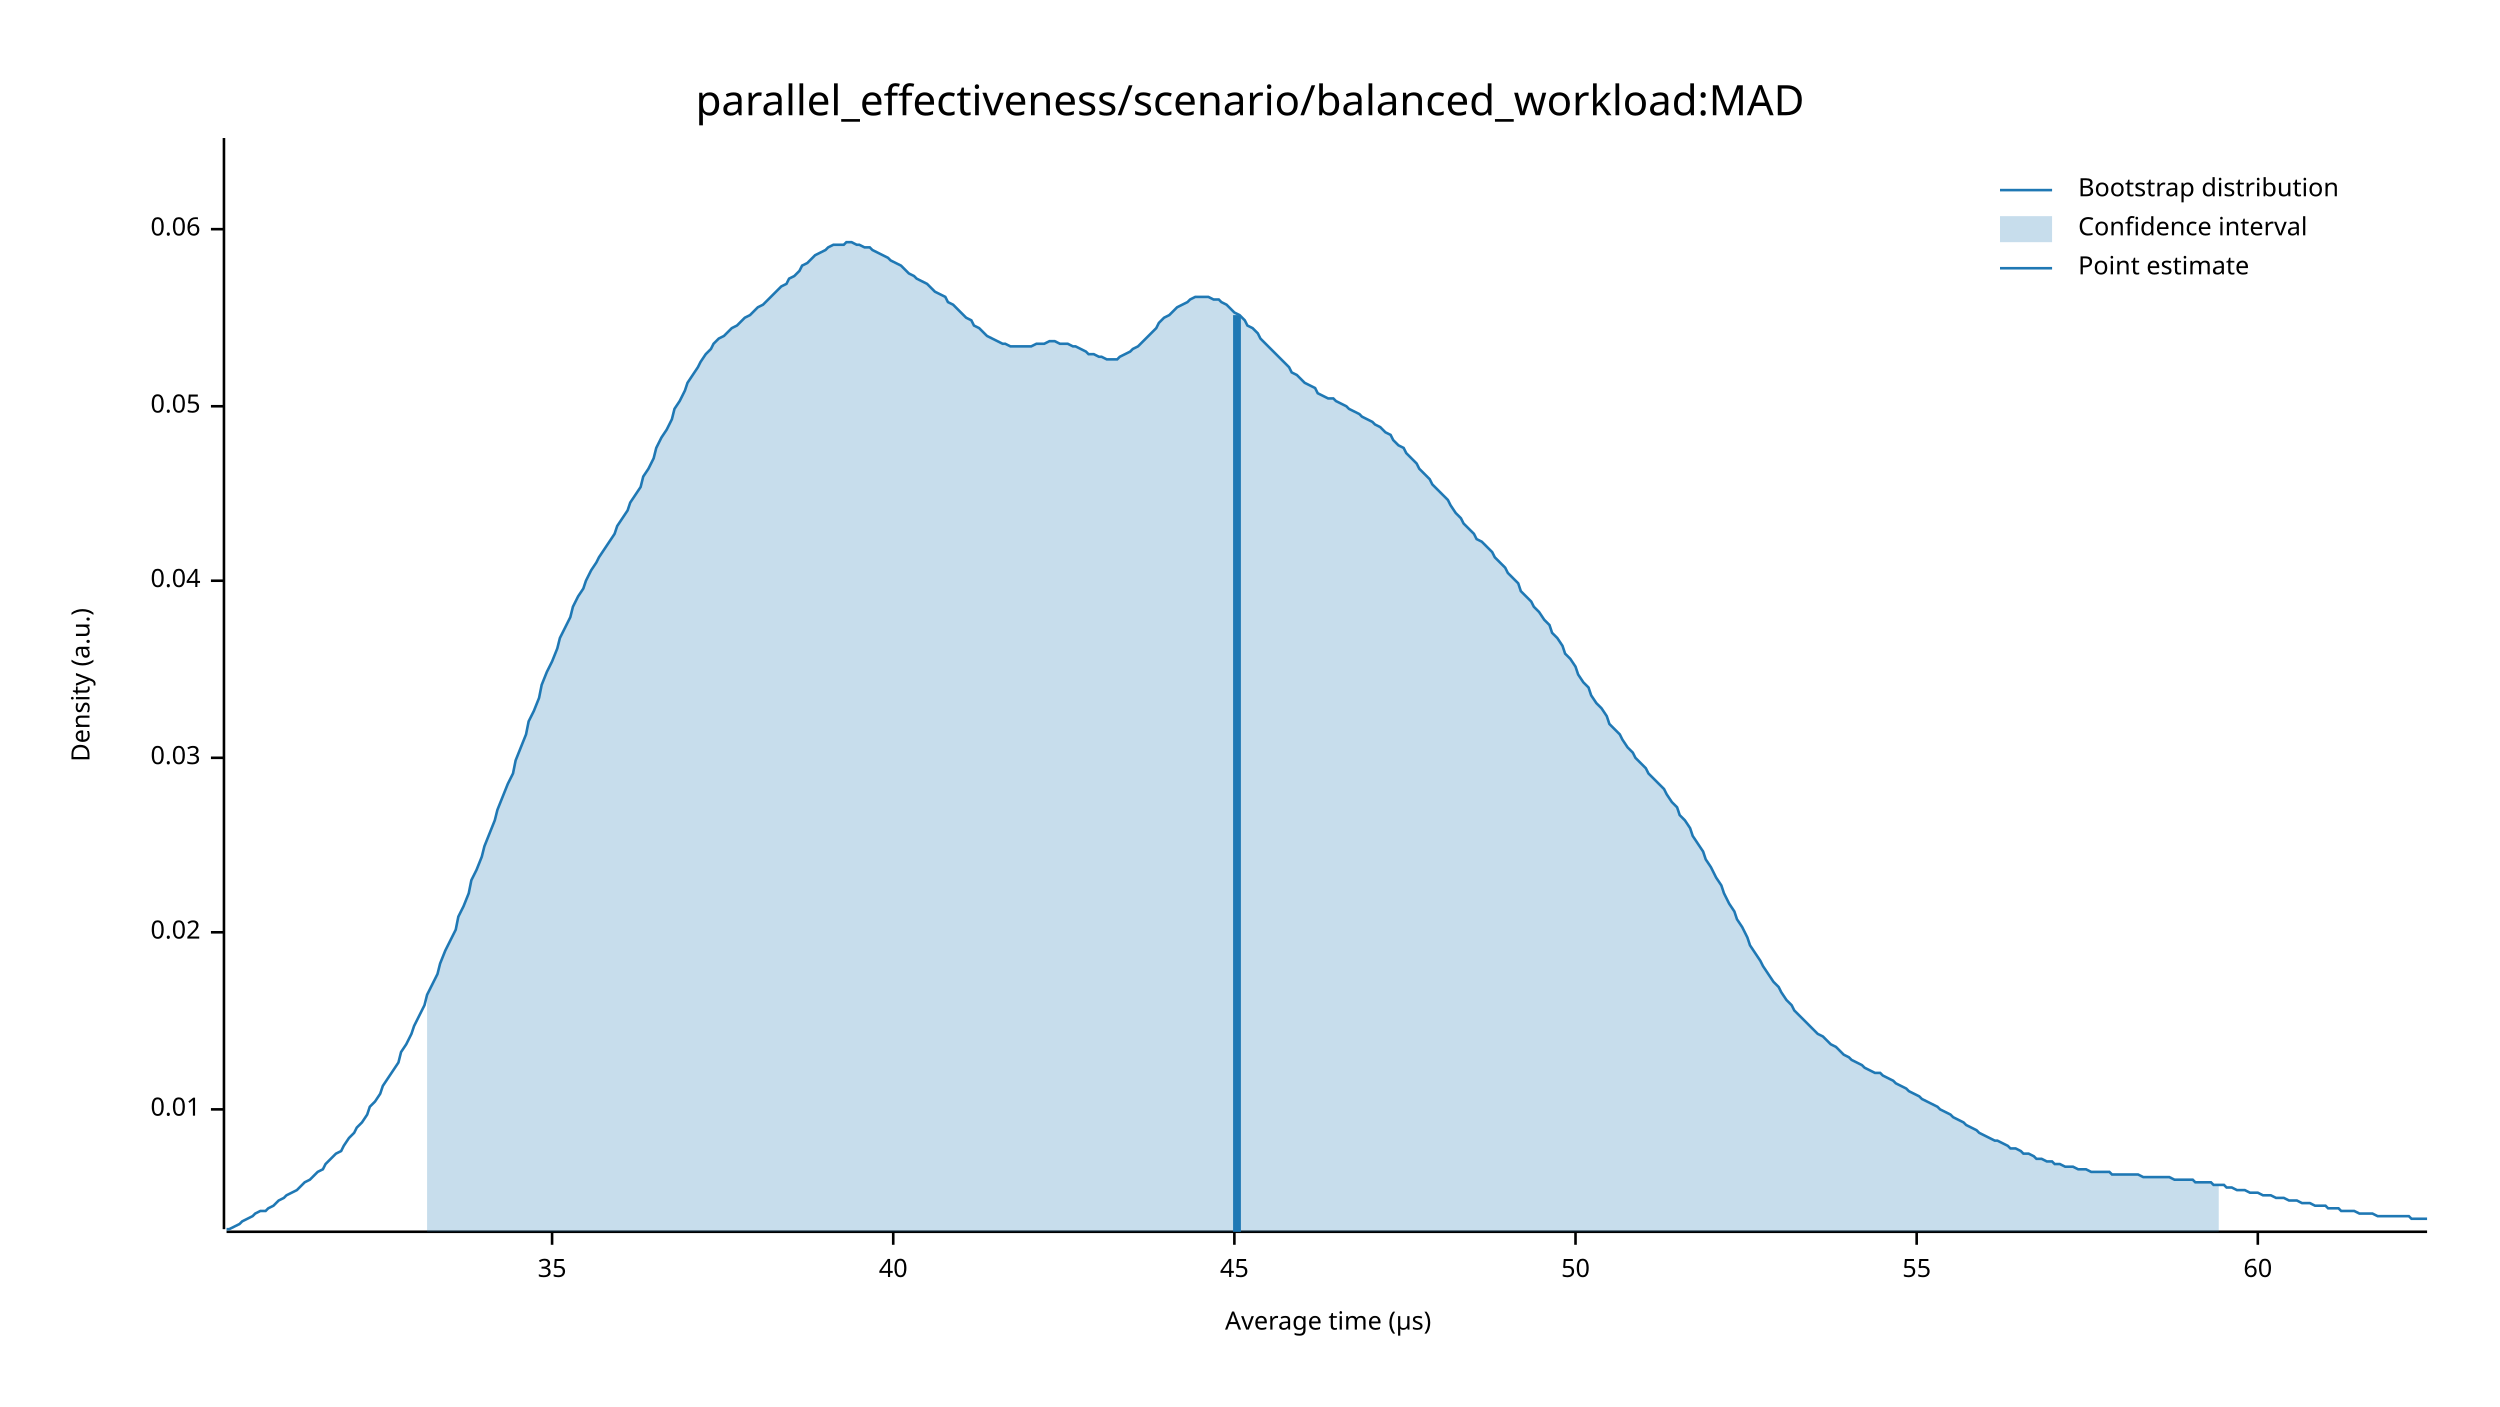
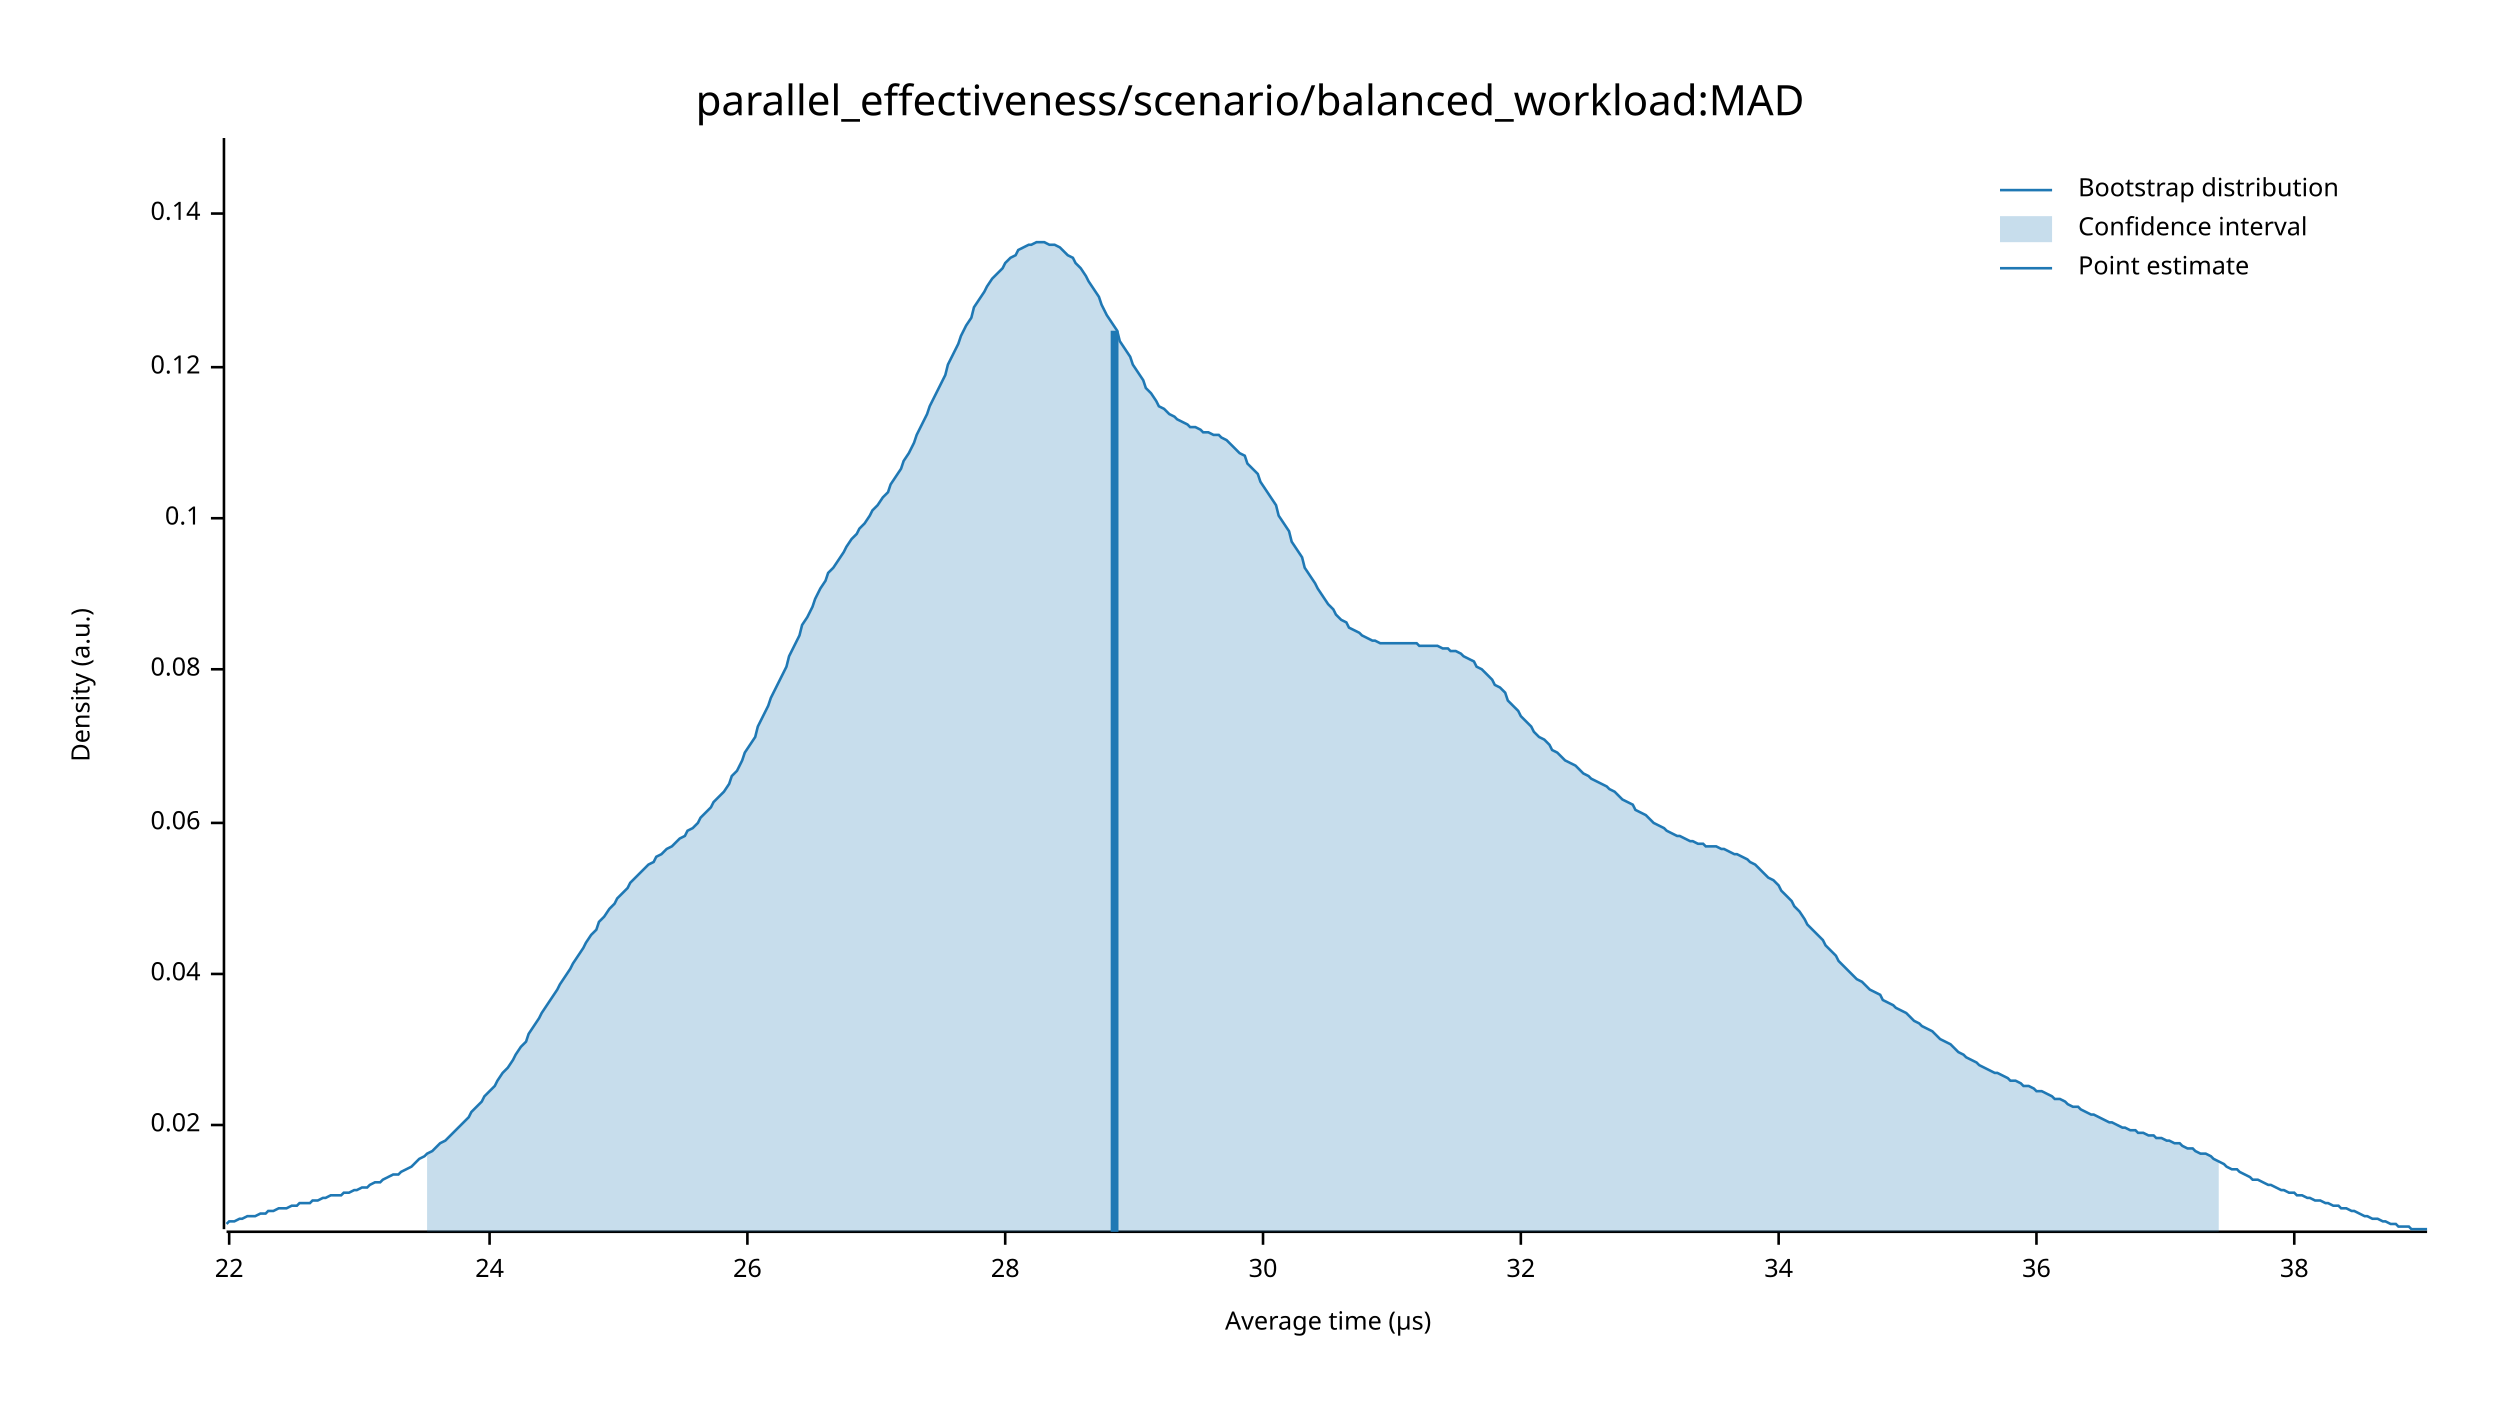
<svg xmlns="http://www.w3.org/2000/svg" width="960" height="540" viewBox="0 0 960 540">
  <text x="480" y="32" dy="0.76em" text-anchor="middle" font-family="sans-serif" font-size="16.129" opacity="1" fill="#000000">
parallel_effectiveness/scenario/balanced_workload:MAD
</text>
  <text x="27" y="263" dy="0.76em" text-anchor="middle" font-family="sans-serif" font-size="9.677" opacity="1" fill="#000000" transform="rotate(270, 27, 263)">
Density (a.u.)
</text>
  <text x="510" y="513" dy="-0.5ex" text-anchor="middle" font-family="sans-serif" font-size="9.677" opacity="1" fill="#000000">
Average time (µs)
</text>
  <polyline fill="none" opacity="1" stroke="#000000" stroke-width="1" points="86,53 86,472 " />
-   <text x="77" y="426" dy="0.5ex" text-anchor="end" font-family="sans-serif" font-size="9.677" opacity="1" fill="#000000">
- 0.01
- </text>
-   <polyline fill="none" opacity="1" stroke="#000000" stroke-width="1" points="81,426 86,426 " />
-   <text x="77" y="358" dy="0.5ex" text-anchor="end" font-family="sans-serif" font-size="9.677" opacity="1" fill="#000000">
+   <text x="77" y="432" dy="0.5ex" text-anchor="end" font-family="sans-serif" font-size="9.677" opacity="1" fill="#000000">
0.02
</text>
-   <polyline fill="none" opacity="1" stroke="#000000" stroke-width="1" points="81,358 86,358 " />
-   <text x="77" y="291" dy="0.5ex" text-anchor="end" font-family="sans-serif" font-size="9.677" opacity="1" fill="#000000">
- 0.03
- </text>
-   <polyline fill="none" opacity="1" stroke="#000000" stroke-width="1" points="81,291 86,291 " />
-   <text x="77" y="223" dy="0.5ex" text-anchor="end" font-family="sans-serif" font-size="9.677" opacity="1" fill="#000000">
+   <polyline fill="none" opacity="1" stroke="#000000" stroke-width="1" points="81,432 86,432 " />
+   <text x="77" y="374" dy="0.5ex" text-anchor="end" font-family="sans-serif" font-size="9.677" opacity="1" fill="#000000">
0.04
</text>
-   <polyline fill="none" opacity="1" stroke="#000000" stroke-width="1" points="81,223 86,223 " />
-   <text x="77" y="156" dy="0.5ex" text-anchor="end" font-family="sans-serif" font-size="9.677" opacity="1" fill="#000000">
- 0.05
- </text>
-   <polyline fill="none" opacity="1" stroke="#000000" stroke-width="1" points="81,156 86,156 " />
-   <text x="77" y="88" dy="0.5ex" text-anchor="end" font-family="sans-serif" font-size="9.677" opacity="1" fill="#000000">
+   <polyline fill="none" opacity="1" stroke="#000000" stroke-width="1" points="81,374 86,374 " />
+   <text x="77" y="316" dy="0.5ex" text-anchor="end" font-family="sans-serif" font-size="9.677" opacity="1" fill="#000000">
0.06
</text>
-   <polyline fill="none" opacity="1" stroke="#000000" stroke-width="1" points="81,88 86,88 " />
+   <polyline fill="none" opacity="1" stroke="#000000" stroke-width="1" points="81,316 86,316 " />
+   <text x="77" y="257" dy="0.5ex" text-anchor="end" font-family="sans-serif" font-size="9.677" opacity="1" fill="#000000">
+ 0.08
+ </text>
+   <polyline fill="none" opacity="1" stroke="#000000" stroke-width="1" points="81,257 86,257 " />
+   <text x="77" y="199" dy="0.5ex" text-anchor="end" font-family="sans-serif" font-size="9.677" opacity="1" fill="#000000">
+ 0.1
+ </text>
+   <polyline fill="none" opacity="1" stroke="#000000" stroke-width="1" points="81,199 86,199 " />
+   <text x="77" y="141" dy="0.5ex" text-anchor="end" font-family="sans-serif" font-size="9.677" opacity="1" fill="#000000">
+ 0.12
+ </text>
+   <polyline fill="none" opacity="1" stroke="#000000" stroke-width="1" points="81,141 86,141 " />
+   <text x="77" y="82" dy="0.5ex" text-anchor="end" font-family="sans-serif" font-size="9.677" opacity="1" fill="#000000">
+ 0.14
+ </text>
+   <polyline fill="none" opacity="1" stroke="#000000" stroke-width="1" points="81,82 86,82 " />
  <polyline fill="none" opacity="1" stroke="#000000" stroke-width="1" points="87,473 932,473 " />
-   <text x="212" y="483" dy="0.76em" text-anchor="middle" font-family="sans-serif" font-size="9.677" opacity="1" fill="#000000">
- 35
+   <text x="88" y="483" dy="0.76em" text-anchor="middle" font-family="sans-serif" font-size="9.677" opacity="1" fill="#000000">
+ 22
</text>
-   <polyline fill="none" opacity="1" stroke="#000000" stroke-width="1" points="212,473 212,478 " />
-   <text x="343" y="483" dy="0.76em" text-anchor="middle" font-family="sans-serif" font-size="9.677" opacity="1" fill="#000000">
- 40
+   <polyline fill="none" opacity="1" stroke="#000000" stroke-width="1" points="88,473 88,478 " />
+   <text x="188" y="483" dy="0.76em" text-anchor="middle" font-family="sans-serif" font-size="9.677" opacity="1" fill="#000000">
+ 24
</text>
-   <polyline fill="none" opacity="1" stroke="#000000" stroke-width="1" points="343,473 343,478 " />
-   <text x="474" y="483" dy="0.76em" text-anchor="middle" font-family="sans-serif" font-size="9.677" opacity="1" fill="#000000">
- 45
+   <polyline fill="none" opacity="1" stroke="#000000" stroke-width="1" points="188,473 188,478 " />
+   <text x="287" y="483" dy="0.76em" text-anchor="middle" font-family="sans-serif" font-size="9.677" opacity="1" fill="#000000">
+ 26
</text>
-   <polyline fill="none" opacity="1" stroke="#000000" stroke-width="1" points="474,473 474,478 " />
-   <text x="605" y="483" dy="0.76em" text-anchor="middle" font-family="sans-serif" font-size="9.677" opacity="1" fill="#000000">
- 50
+   <polyline fill="none" opacity="1" stroke="#000000" stroke-width="1" points="287,473 287,478 " />
+   <text x="386" y="483" dy="0.76em" text-anchor="middle" font-family="sans-serif" font-size="9.677" opacity="1" fill="#000000">
+ 28
</text>
-   <polyline fill="none" opacity="1" stroke="#000000" stroke-width="1" points="605,473 605,478 " />
-   <text x="736" y="483" dy="0.76em" text-anchor="middle" font-family="sans-serif" font-size="9.677" opacity="1" fill="#000000">
- 55
+   <polyline fill="none" opacity="1" stroke="#000000" stroke-width="1" points="386,473 386,478 " />
+   <text x="485" y="483" dy="0.76em" text-anchor="middle" font-family="sans-serif" font-size="9.677" opacity="1" fill="#000000">
+ 30
</text>
-   <polyline fill="none" opacity="1" stroke="#000000" stroke-width="1" points="736,473 736,478 " />
-   <text x="867" y="483" dy="0.76em" text-anchor="middle" font-family="sans-serif" font-size="9.677" opacity="1" fill="#000000">
- 60
+   <polyline fill="none" opacity="1" stroke="#000000" stroke-width="1" points="485,473 485,478 " />
+   <text x="584" y="483" dy="0.76em" text-anchor="middle" font-family="sans-serif" font-size="9.677" opacity="1" fill="#000000">
+ 32
</text>
-   <polyline fill="none" opacity="1" stroke="#000000" stroke-width="1" points="867,473 867,478 " />
-   <polyline fill="none" opacity="1" stroke="#1F78B4" stroke-width="1" points="87,472 88,472 90,471 92,470 93,469 95,468 97,467 98,466 100,465 102,465 103,464 105,463 107,461 109,460 110,459 112,458 114,457 115,456 117,454 119,453 120,452 122,450 124,449 125,447 127,445 129,443 131,442 132,440 134,437 136,435 137,433 139,431 141,428 142,425 144,423 146,420 147,417 149,414 151,411 153,408 154,404 156,401 158,397 159,394 161,390 163,386 164,382 166,378 168,374 169,370 171,365 173,361 175,357 176,352 178,348 180,343 181,338 183,334 185,329 186,325 188,320 190,315 191,311 193,306 195,301 197,297 198,292 200,287 202,282 203,277 205,273 207,268 208,263 210,258 212,254 214,249 215,245 217,241 219,237 220,233 222,229 224,226 225,223 227,219 229,216 230,214 232,211 234,208 236,205 237,202 239,199 241,196 242,193 244,190 246,187 247,183 249,180 251,176 252,172 254,168 256,165 258,161 259,157 261,154 263,150 264,147 266,144 268,141 269,139 271,136 273,134 274,132 276,130 278,129 280,127 281,126 283,125 285,123 286,122 288,121 290,119 291,118 293,117 295,115 296,114 298,112 300,110 302,109 303,107 305,106 307,104 308,102 310,101 312,99 313,98 315,97 317,96 318,95 320,94 322,94 324,94 325,93 327,93 329,94 330,94 332,95 334,95 335,96 337,97 339,98 341,99 342,100 344,101 346,102 347,103 349,105 351,106 352,107 354,108 356,109 357,110 359,112 361,113 363,114 364,116 366,117 368,119 369,120 371,122 373,123 374,125 376,126 378,128 379,129 381,130 383,131 385,132 386,132 388,133 390,133 391,133 393,133 395,133 396,133 398,132 400,132 401,132 403,131 405,131 407,132 408,132 410,132 412,133 413,133 415,134 417,135 418,136 420,136 422,137 423,137 425,138 427,138 429,138 430,137 432,136 434,135 435,134 437,133 439,131 440,130 442,128 444,126 445,124 447,122 449,121 451,119 452,118 454,117 456,116 457,115 459,114 461,114 462,114 464,114 466,115 468,115 469,116 471,117 473,119 474,120 476,121 478,123 479,125 481,126 483,128 484,130 486,132 488,134 490,136 491,137 493,139 495,141 496,143 498,144 500,146 501,147 503,148 505,149 506,151 508,152 510,153 512,153 513,154 515,155 517,156 518,157 520,158 522,159 523,160 525,161 527,162 528,163 530,164 532,166 534,167 535,169 537,171 539,172 540,174 542,176 544,178 545,180 547,182 549,184 550,186 552,188 554,190 556,192 557,194 559,197 561,199 562,201 564,203 566,205 567,207 569,208 571,210 573,212 574,214 576,216 578,218 579,220 581,222 583,224 584,227 586,229 588,231 589,233 591,235 593,238 595,240 596,243 598,245 600,248 601,251 603,253 605,256 606,259 608,262 610,264 611,267 613,270 615,272 617,275 618,278 620,280 622,282 623,284 625,287 627,289 628,291 630,293 632,295 633,297 635,299 637,301 639,303 640,305 642,308 644,310 645,313 647,315 649,318 650,321 652,324 654,327 655,330 657,333 659,337 661,340 662,343 664,347 666,350 667,353 669,356 671,360 672,363 674,366 676,369 677,371 679,374 681,377 683,379 684,381 686,384 688,386 689,388 691,390 693,392 694,393 696,395 698,397 700,398 701,399 703,401 705,402 706,403 708,405 710,406 711,407 713,408 715,409 716,410 718,411 720,412 722,412 723,413 725,414 727,415 728,416 730,417 732,418 733,419 735,420 737,421 738,422 740,423 742,424 744,425 745,426 747,427 749,428 750,429 752,430 754,431 755,432 757,433 759,434 760,435 762,436 764,437 766,438 767,438 769,439 771,440 772,441 774,441 776,442 777,443 779,443 781,444 782,445 784,445 786,446 788,446 789,447 791,447 793,448 794,448 796,448 798,449 799,449 801,449 803,450 804,450 806,450 808,450 810,450 811,451 813,451 815,451 816,451 818,451 820,451 821,451 823,452 825,452 827,452 828,452 830,452 832,452 833,452 835,453 837,453 838,453 840,453 842,453 843,454 845,454 847,454 849,454 850,455 852,455 854,455 855,456 857,456 859,457 860,457 862,457 864,458 865,458 867,458 869,459 871,459 872,459 874,460 876,460 877,460 879,461 881,461 882,461 884,462 886,462 887,462 889,463 891,463 893,463 894,464 896,464 898,464 899,465 901,465 903,465 904,465 906,466 908,466 909,466 911,466 913,467 915,467 916,467 918,467 920,467 921,467 923,467 925,467 926,468 928,468 930,468 932,468 " />
-   <polygon opacity="0.25" fill="#1F78B4" points="164,382 166,378 168,374 169,370 171,365 173,361 175,357 176,352 178,348 180,343 181,338 183,334 185,329 186,325 188,320 190,315 191,311 193,306 195,301 197,297 198,292 200,287 202,282 203,277 205,273 207,268 208,263 210,258 212,254 214,249 215,245 217,241 219,237 220,233 222,229 224,226 225,223 227,219 229,216 230,214 232,211 234,208 236,205 237,202 239,199 241,196 242,193 244,190 246,187 247,183 249,180 251,176 252,172 254,168 256,165 258,161 259,157 261,154 263,150 264,147 266,144 268,141 269,139 271,136 273,134 274,132 276,130 278,129 280,127 281,126 283,125 285,123 286,122 288,121 290,119 291,118 293,117 295,115 296,114 298,112 300,110 302,109 303,107 305,106 307,104 308,102 310,101 312,99 313,98 315,97 317,96 318,95 320,94 322,94 324,94 325,93 327,93 329,94 330,94 332,95 334,95 335,96 337,97 339,98 341,99 342,100 344,101 346,102 347,103 349,105 351,106 352,107 354,108 356,109 357,110 359,112 361,113 363,114 364,116 366,117 368,119 369,120 371,122 373,123 374,125 376,126 378,128 379,129 381,130 383,131 385,132 386,132 388,133 390,133 391,133 393,133 395,133 396,133 398,132 400,132 401,132 403,131 405,131 407,132 408,132 410,132 412,133 413,133 415,134 417,135 418,136 420,136 422,137 423,137 425,138 427,138 429,138 430,137 432,136 434,135 435,134 437,133 439,131 440,130 442,128 444,126 445,124 447,122 449,121 451,119 452,118 454,117 456,116 457,115 459,114 461,114 462,114 464,114 466,115 468,115 469,116 471,117 473,119 474,120 476,121 478,123 479,125 481,126 483,128 484,130 486,132 488,134 490,136 491,137 493,139 495,141 496,143 498,144 500,146 501,147 503,148 505,149 506,151 508,152 510,153 512,153 513,154 515,155 517,156 518,157 520,158 522,159 523,160 525,161 527,162 528,163 530,164 532,166 534,167 535,169 537,171 539,172 540,174 542,176 544,178 545,180 547,182 549,184 550,186 552,188 554,190 556,192 557,194 559,197 561,199 562,201 564,203 566,205 567,207 569,208 571,210 573,212 574,214 576,216 578,218 579,220 581,222 583,224 584,227 586,229 588,231 589,233 591,235 593,238 595,240 596,243 598,245 600,248 601,251 603,253 605,256 606,259 608,262 610,264 611,267 613,270 615,272 617,275 618,278 620,280 622,282 623,284 625,287 627,289 628,291 630,293 632,295 633,297 635,299 637,301 639,303 640,305 642,308 644,310 645,313 647,315 649,318 650,321 652,324 654,327 655,330 657,333 659,337 661,340 662,343 664,347 666,350 667,353 669,356 671,360 672,363 674,366 676,369 677,371 679,374 681,377 683,379 684,381 686,384 688,386 689,388 691,390 693,392 694,393 696,395 698,397 700,398 701,399 703,401 705,402 706,403 708,405 710,406 711,407 713,408 715,409 716,410 718,411 720,412 722,412 723,413 725,414 727,415 728,416 730,417 732,418 733,419 735,420 737,421 738,422 740,423 742,424 744,425 745,426 747,427 749,428 750,429 752,430 754,431 755,432 757,433 759,434 760,435 762,436 764,437 766,438 767,438 769,439 771,440 772,441 774,441 776,442 777,443 779,443 781,444 782,445 784,445 786,446 788,446 789,447 791,447 793,448 794,448 796,448 798,449 799,449 801,449 803,450 804,450 806,450 808,450 810,450 811,451 813,451 815,451 816,451 818,451 820,451 821,451 823,452 825,452 827,452 828,452 830,452 832,452 833,452 835,453 837,453 838,453 840,453 842,453 843,454 845,454 847,454 849,454 850,455 852,455 852,473 164,473 " />
-   <polyline fill="none" opacity="1" stroke="#1F78B4" stroke-width="3" points="475,473 475,121 " />
+   <polyline fill="none" opacity="1" stroke="#000000" stroke-width="1" points="584,473 584,478 " />
+   <text x="683" y="483" dy="0.76em" text-anchor="middle" font-family="sans-serif" font-size="9.677" opacity="1" fill="#000000">
+ 34
+ </text>
+   <polyline fill="none" opacity="1" stroke="#000000" stroke-width="1" points="683,473 683,478 " />
+   <text x="782" y="483" dy="0.76em" text-anchor="middle" font-family="sans-serif" font-size="9.677" opacity="1" fill="#000000">
+ 36
+ </text>
+   <polyline fill="none" opacity="1" stroke="#000000" stroke-width="1" points="782,473 782,478 " />
+   <text x="881" y="483" dy="0.76em" text-anchor="middle" font-family="sans-serif" font-size="9.677" opacity="1" fill="#000000">
+ 38
+ </text>
+   <polyline fill="none" opacity="1" stroke="#000000" stroke-width="1" points="881,473 881,478 " />
+   <polyline fill="none" opacity="1" stroke="#1F78B4" stroke-width="1" points="87,470 88,469 90,469 92,468 93,468 95,467 97,467 98,467 100,466 102,466 103,465 105,465 107,464 109,464 110,464 112,463 114,463 115,462 117,462 119,462 120,461 122,461 124,460 125,460 127,459 129,459 131,459 132,458 134,458 136,457 137,457 139,456 141,456 142,455 144,454 146,454 147,453 149,452 151,451 153,451 154,450 156,449 158,448 159,447 161,445 163,444 164,443 166,442 168,440 169,439 171,438 173,436 175,434 176,433 178,431 180,429 181,427 183,425 185,423 186,421 188,419 190,417 191,415 193,412 195,410 197,407 198,405 200,402 202,400 203,397 205,394 207,391 208,389 210,386 212,383 214,380 215,378 217,375 219,372 220,370 222,367 224,364 225,362 227,359 229,357 230,354 232,352 234,349 236,347 237,345 239,343 241,341 242,339 244,337 246,335 247,334 249,332 251,331 252,329 254,328 256,326 258,325 259,324 261,322 263,321 264,319 266,318 268,316 269,314 271,312 273,310 274,308 276,306 278,304 280,301 281,298 283,296 285,292 286,289 288,286 290,283 291,279 293,275 295,271 296,268 298,264 300,260 302,256 303,252 305,248 307,244 308,240 310,237 312,233 313,230 315,226 317,223 318,220 320,218 322,215 324,212 325,210 327,207 329,205 330,203 332,201 334,198 335,196 337,194 339,191 341,189 342,186 344,183 346,180 347,177 349,174 351,170 352,167 354,163 356,159 357,156 359,152 361,148 363,144 364,140 366,136 368,132 369,129 371,125 373,122 374,118 376,115 378,112 379,110 381,107 383,105 385,103 386,101 388,99 390,98 391,96 393,95 395,94 396,94 398,93 400,93 401,93 403,94 405,94 407,95 408,96 410,98 412,99 413,101 415,103 417,106 418,108 420,111 422,114 423,117 425,121 427,124 429,127 430,131 432,134 434,137 435,140 437,143 439,146 440,149 442,151 444,154 445,156 447,157 449,159 451,160 452,161 454,162 456,163 457,164 459,164 461,165 462,166 464,166 466,167 468,167 469,168 471,169 473,171 474,172 476,174 478,175 479,178 481,180 483,182 484,185 486,188 488,191 490,194 491,198 493,201 495,204 496,208 498,211 500,214 501,218 503,221 505,224 506,226 508,229 510,232 512,234 513,236 515,238 517,239 518,241 520,242 522,243 523,244 525,245 527,246 528,246 530,247 532,247 534,247 535,247 537,247 539,247 540,247 542,247 544,247 545,248 547,248 549,248 550,248 552,248 554,249 556,249 557,250 559,250 561,251 562,252 564,253 566,254 567,256 569,257 571,259 573,261 574,263 576,264 578,266 579,269 581,271 583,273 584,275 586,277 588,279 589,281 591,283 593,284 595,286 596,288 598,289 600,291 601,292 603,293 605,294 606,295 608,297 610,298 611,299 613,300 615,301 617,302 618,303 620,304 622,306 623,307 625,308 627,309 628,311 630,312 632,313 633,314 635,316 637,317 639,318 640,319 642,320 644,321 645,321 647,322 649,323 650,323 652,324 654,324 655,325 657,325 659,325 661,326 662,326 664,327 666,328 667,328 669,329 671,330 672,331 674,332 676,334 677,335 679,337 681,338 683,340 684,342 686,344 688,346 689,348 691,350 693,353 694,355 696,357 698,359 700,361 701,363 703,365 705,367 706,369 708,371 710,373 711,374 713,376 715,377 716,378 718,380 720,381 722,382 723,384 725,385 727,386 728,387 730,388 732,389 733,390 735,392 737,393 738,394 740,395 742,396 744,398 745,399 747,400 749,401 750,402 752,404 754,405 755,406 757,407 759,408 760,409 762,410 764,411 766,412 767,412 769,413 771,414 772,415 774,415 776,416 777,417 779,417 781,418 782,419 784,419 786,420 788,421 789,422 791,422 793,423 794,424 796,425 798,425 799,426 801,427 803,428 804,428 806,429 808,430 810,431 811,431 813,432 815,433 816,433 818,434 820,434 821,435 823,435 825,436 827,436 828,437 830,437 832,438 833,438 835,439 837,439 838,440 840,441 842,441 843,442 845,443 847,443 849,444 850,445 852,446 854,447 855,448 857,449 859,449 860,450 862,451 864,452 865,453 867,453 869,454 871,455 872,455 874,456 876,457 877,457 879,458 881,458 882,459 884,459 886,460 887,460 889,461 891,461 893,462 894,462 896,463 898,463 899,464 901,464 903,465 904,465 906,466 908,467 909,467 911,468 913,468 915,469 916,469 918,470 920,470 921,471 923,471 925,471 926,472 928,472 930,472 932,472 " />
+   <polygon opacity="0.25" fill="#1F78B4" points="164,443 166,442 168,440 169,439 171,438 173,436 175,434 176,433 178,431 180,429 181,427 183,425 185,423 186,421 188,419 190,417 191,415 193,412 195,410 197,407 198,405 200,402 202,400 203,397 205,394 207,391 208,389 210,386 212,383 214,380 215,378 217,375 219,372 220,370 222,367 224,364 225,362 227,359 229,357 230,354 232,352 234,349 236,347 237,345 239,343 241,341 242,339 244,337 246,335 247,334 249,332 251,331 252,329 254,328 256,326 258,325 259,324 261,322 263,321 264,319 266,318 268,316 269,314 271,312 273,310 274,308 276,306 278,304 280,301 281,298 283,296 285,292 286,289 288,286 290,283 291,279 293,275 295,271 296,268 298,264 300,260 302,256 303,252 305,248 307,244 308,240 310,237 312,233 313,230 315,226 317,223 318,220 320,218 322,215 324,212 325,210 327,207 329,205 330,203 332,201 334,198 335,196 337,194 339,191 341,189 342,186 344,183 346,180 347,177 349,174 351,170 352,167 354,163 356,159 357,156 359,152 361,148 363,144 364,140 366,136 368,132 369,129 371,125 373,122 374,118 376,115 378,112 379,110 381,107 383,105 385,103 386,101 388,99 390,98 391,96 393,95 395,94 396,94 398,93 400,93 401,93 403,94 405,94 407,95 408,96 410,98 412,99 413,101 415,103 417,106 418,108 420,111 422,114 423,117 425,121 427,124 429,127 430,131 432,134 434,137 435,140 437,143 439,146 440,149 442,151 444,154 445,156 447,157 449,159 451,160 452,161 454,162 456,163 457,164 459,164 461,165 462,166 464,166 466,167 468,167 469,168 471,169 473,171 474,172 476,174 478,175 479,178 481,180 483,182 484,185 486,188 488,191 490,194 491,198 493,201 495,204 496,208 498,211 500,214 501,218 503,221 505,224 506,226 508,229 510,232 512,234 513,236 515,238 517,239 518,241 520,242 522,243 523,244 525,245 527,246 528,246 530,247 532,247 534,247 535,247 537,247 539,247 540,247 542,247 544,247 545,248 547,248 549,248 550,248 552,248 554,249 556,249 557,250 559,250 561,251 562,252 564,253 566,254 567,256 569,257 571,259 573,261 574,263 576,264 578,266 579,269 581,271 583,273 584,275 586,277 588,279 589,281 591,283 593,284 595,286 596,288 598,289 600,291 601,292 603,293 605,294 606,295 608,297 610,298 611,299 613,300 615,301 617,302 618,303 620,304 622,306 623,307 625,308 627,309 628,311 630,312 632,313 633,314 635,316 637,317 639,318 640,319 642,320 644,321 645,321 647,322 649,323 650,323 652,324 654,324 655,325 657,325 659,325 661,326 662,326 664,327 666,328 667,328 669,329 671,330 672,331 674,332 676,334 677,335 679,337 681,338 683,340 684,342 686,344 688,346 689,348 691,350 693,353 694,355 696,357 698,359 700,361 701,363 703,365 705,367 706,369 708,371 710,373 711,374 713,376 715,377 716,378 718,380 720,381 722,382 723,384 725,385 727,386 728,387 730,388 732,389 733,390 735,392 737,393 738,394 740,395 742,396 744,398 745,399 747,400 749,401 750,402 752,404 754,405 755,406 757,407 759,408 760,409 762,410 764,411 766,412 767,412 769,413 771,414 772,415 774,415 776,416 777,417 779,417 781,418 782,419 784,419 786,420 788,421 789,422 791,422 793,423 794,424 796,425 798,425 799,426 801,427 803,428 804,428 806,429 808,430 810,431 811,431 813,432 815,433 816,433 818,434 820,434 821,435 823,435 825,436 827,436 828,437 830,437 832,438 833,438 835,439 837,439 838,440 840,441 842,441 843,442 845,443 847,443 849,444 850,445 852,446 852,473 164,473 " />
+   <polyline fill="none" opacity="1" stroke="#1F78B4" stroke-width="3" points="428,473 428,127 " />
  <text x="798" y="68" dy="0.76em" text-anchor="start" font-family="sans-serif" font-size="9.677" opacity="1" fill="#000000">
Bootstrap distribution
</text>
  <text x="798" y="83" dy="0.76em" text-anchor="start" font-family="sans-serif" font-size="9.677" opacity="1" fill="#000000">
Confidence interval
</text>
  <text x="798" y="98" dy="0.76em" text-anchor="start" font-family="sans-serif" font-size="9.677" opacity="1" fill="#000000">
Point estimate
</text>
  <polyline fill="none" opacity="1" stroke="#1F78B4" stroke-width="1" points="768,73 788,73 " />
  <rect x="768" y="83" width="20" height="10" opacity="0.25" fill="#1F78B4" stroke="none" />
  <polyline fill="none" opacity="1" stroke="#1F78B4" stroke-width="1" points="768,103 788,103 " />
</svg>
